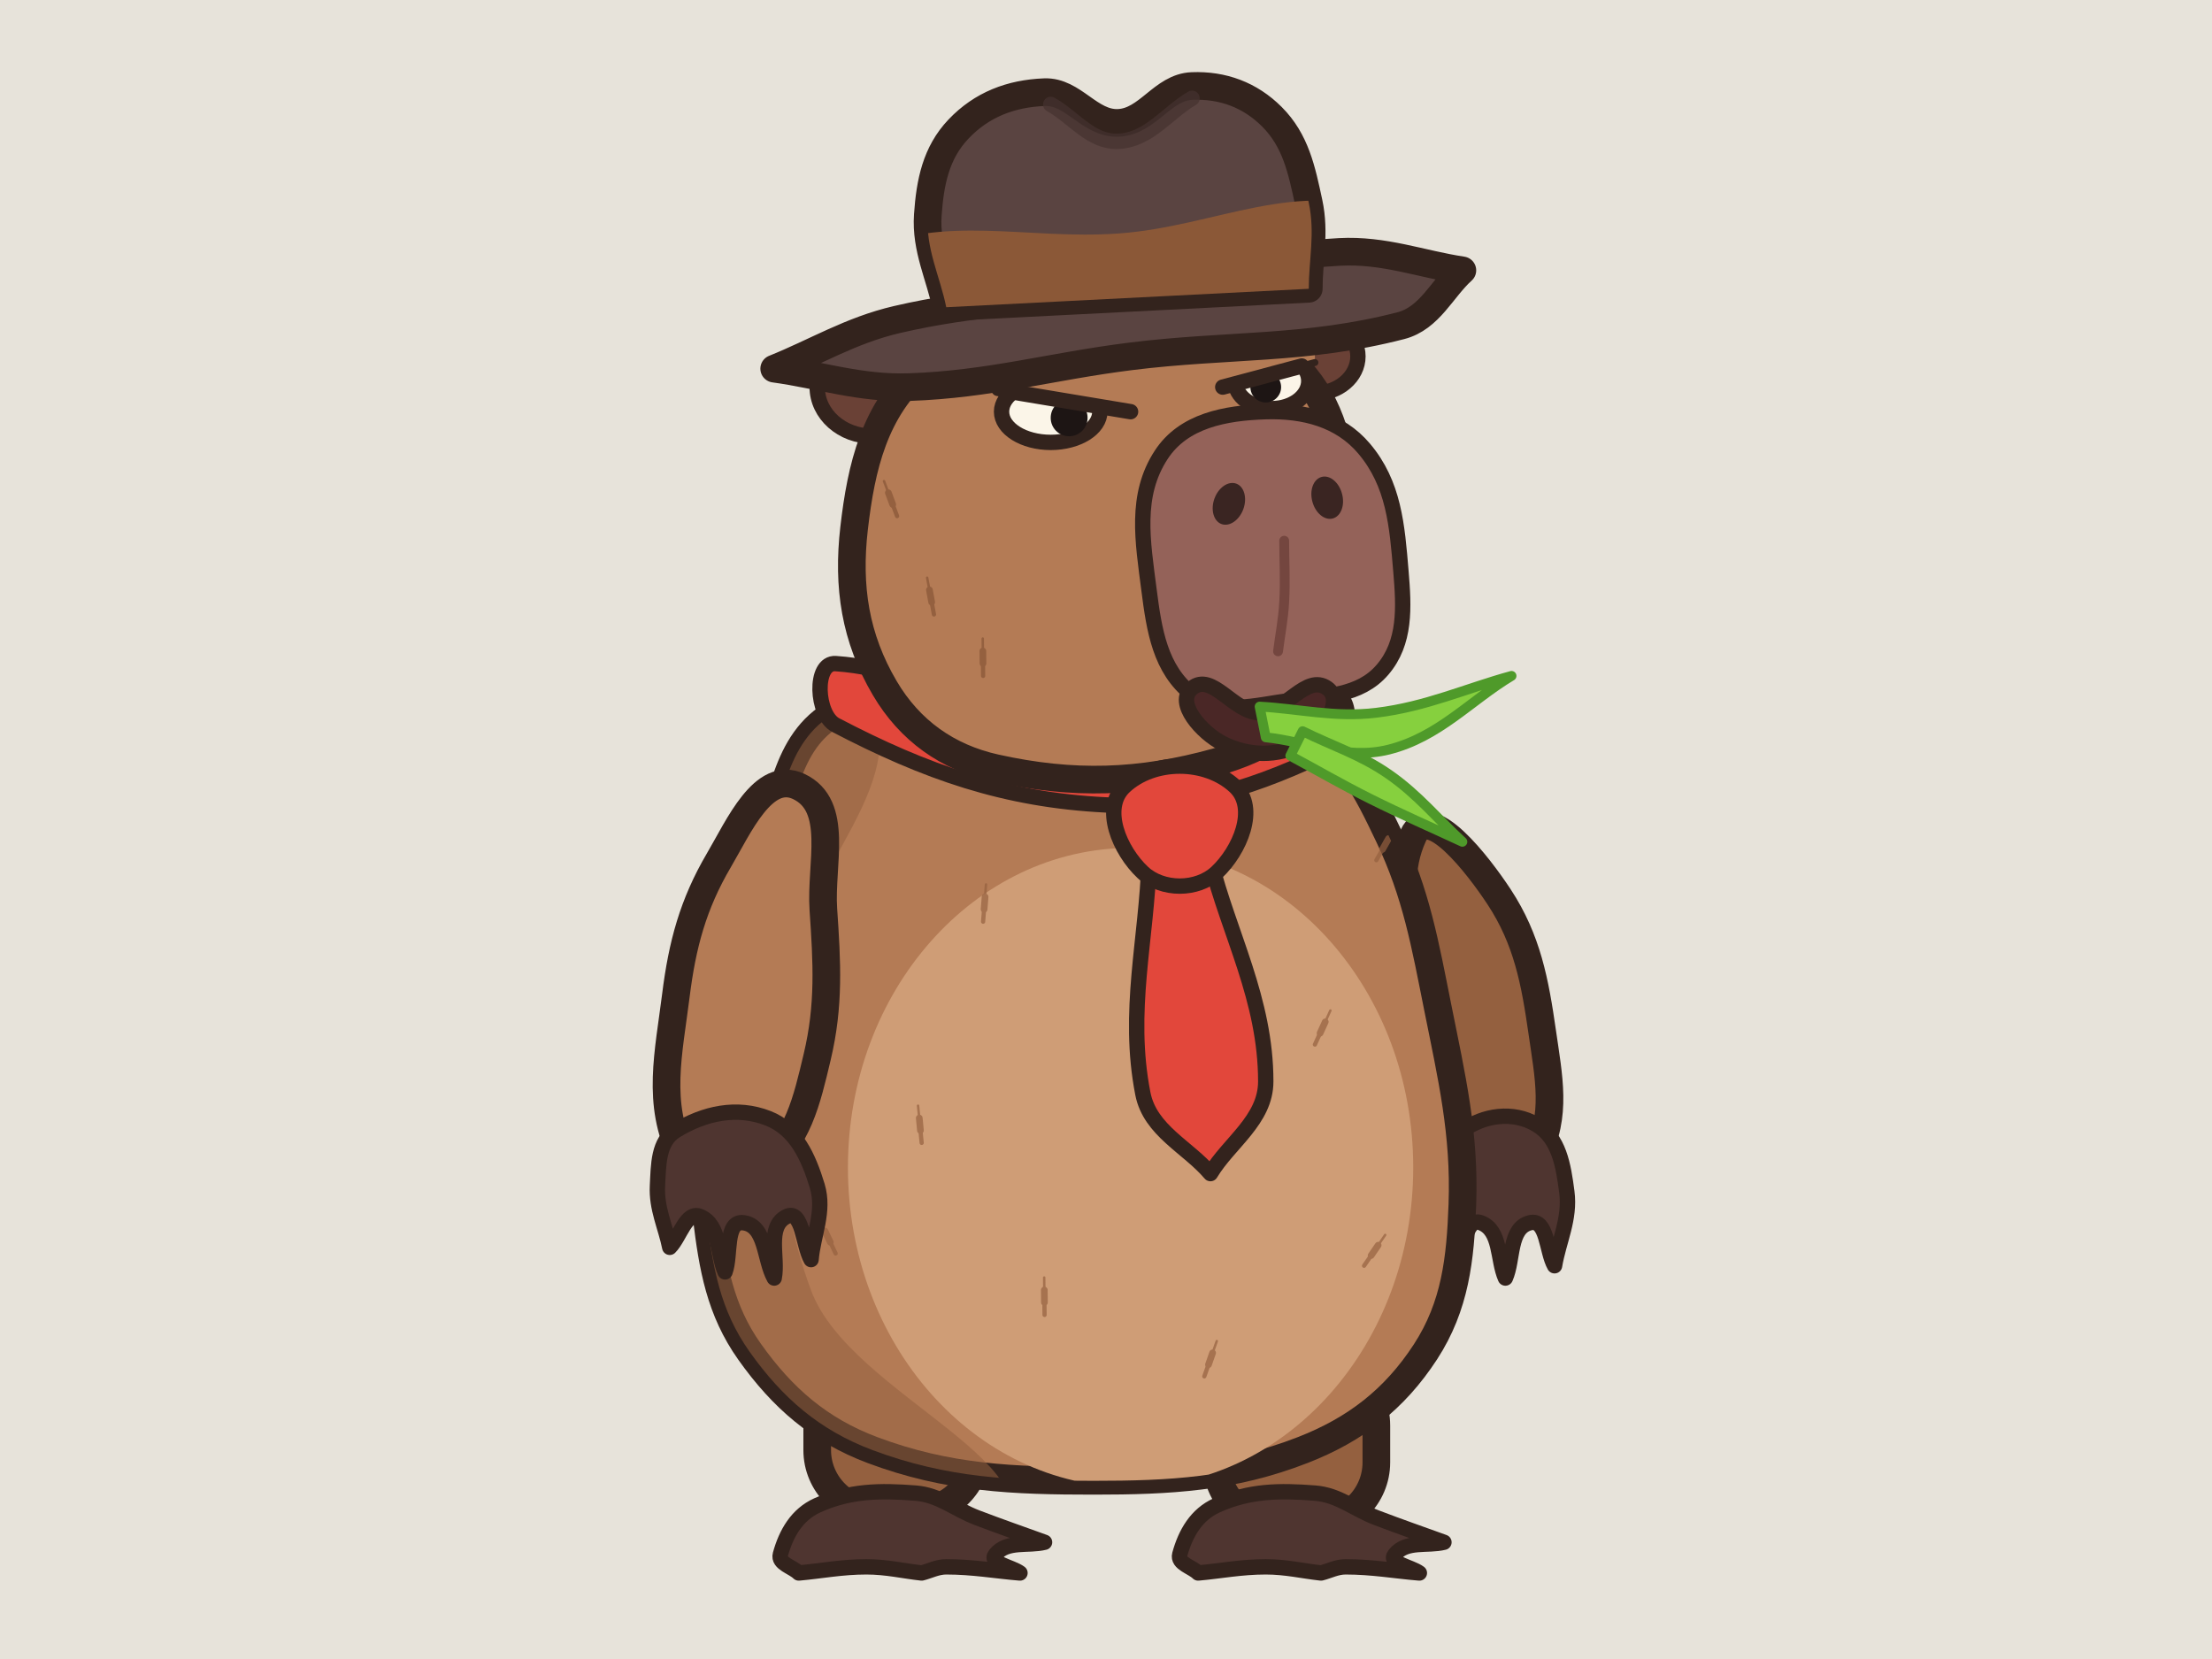
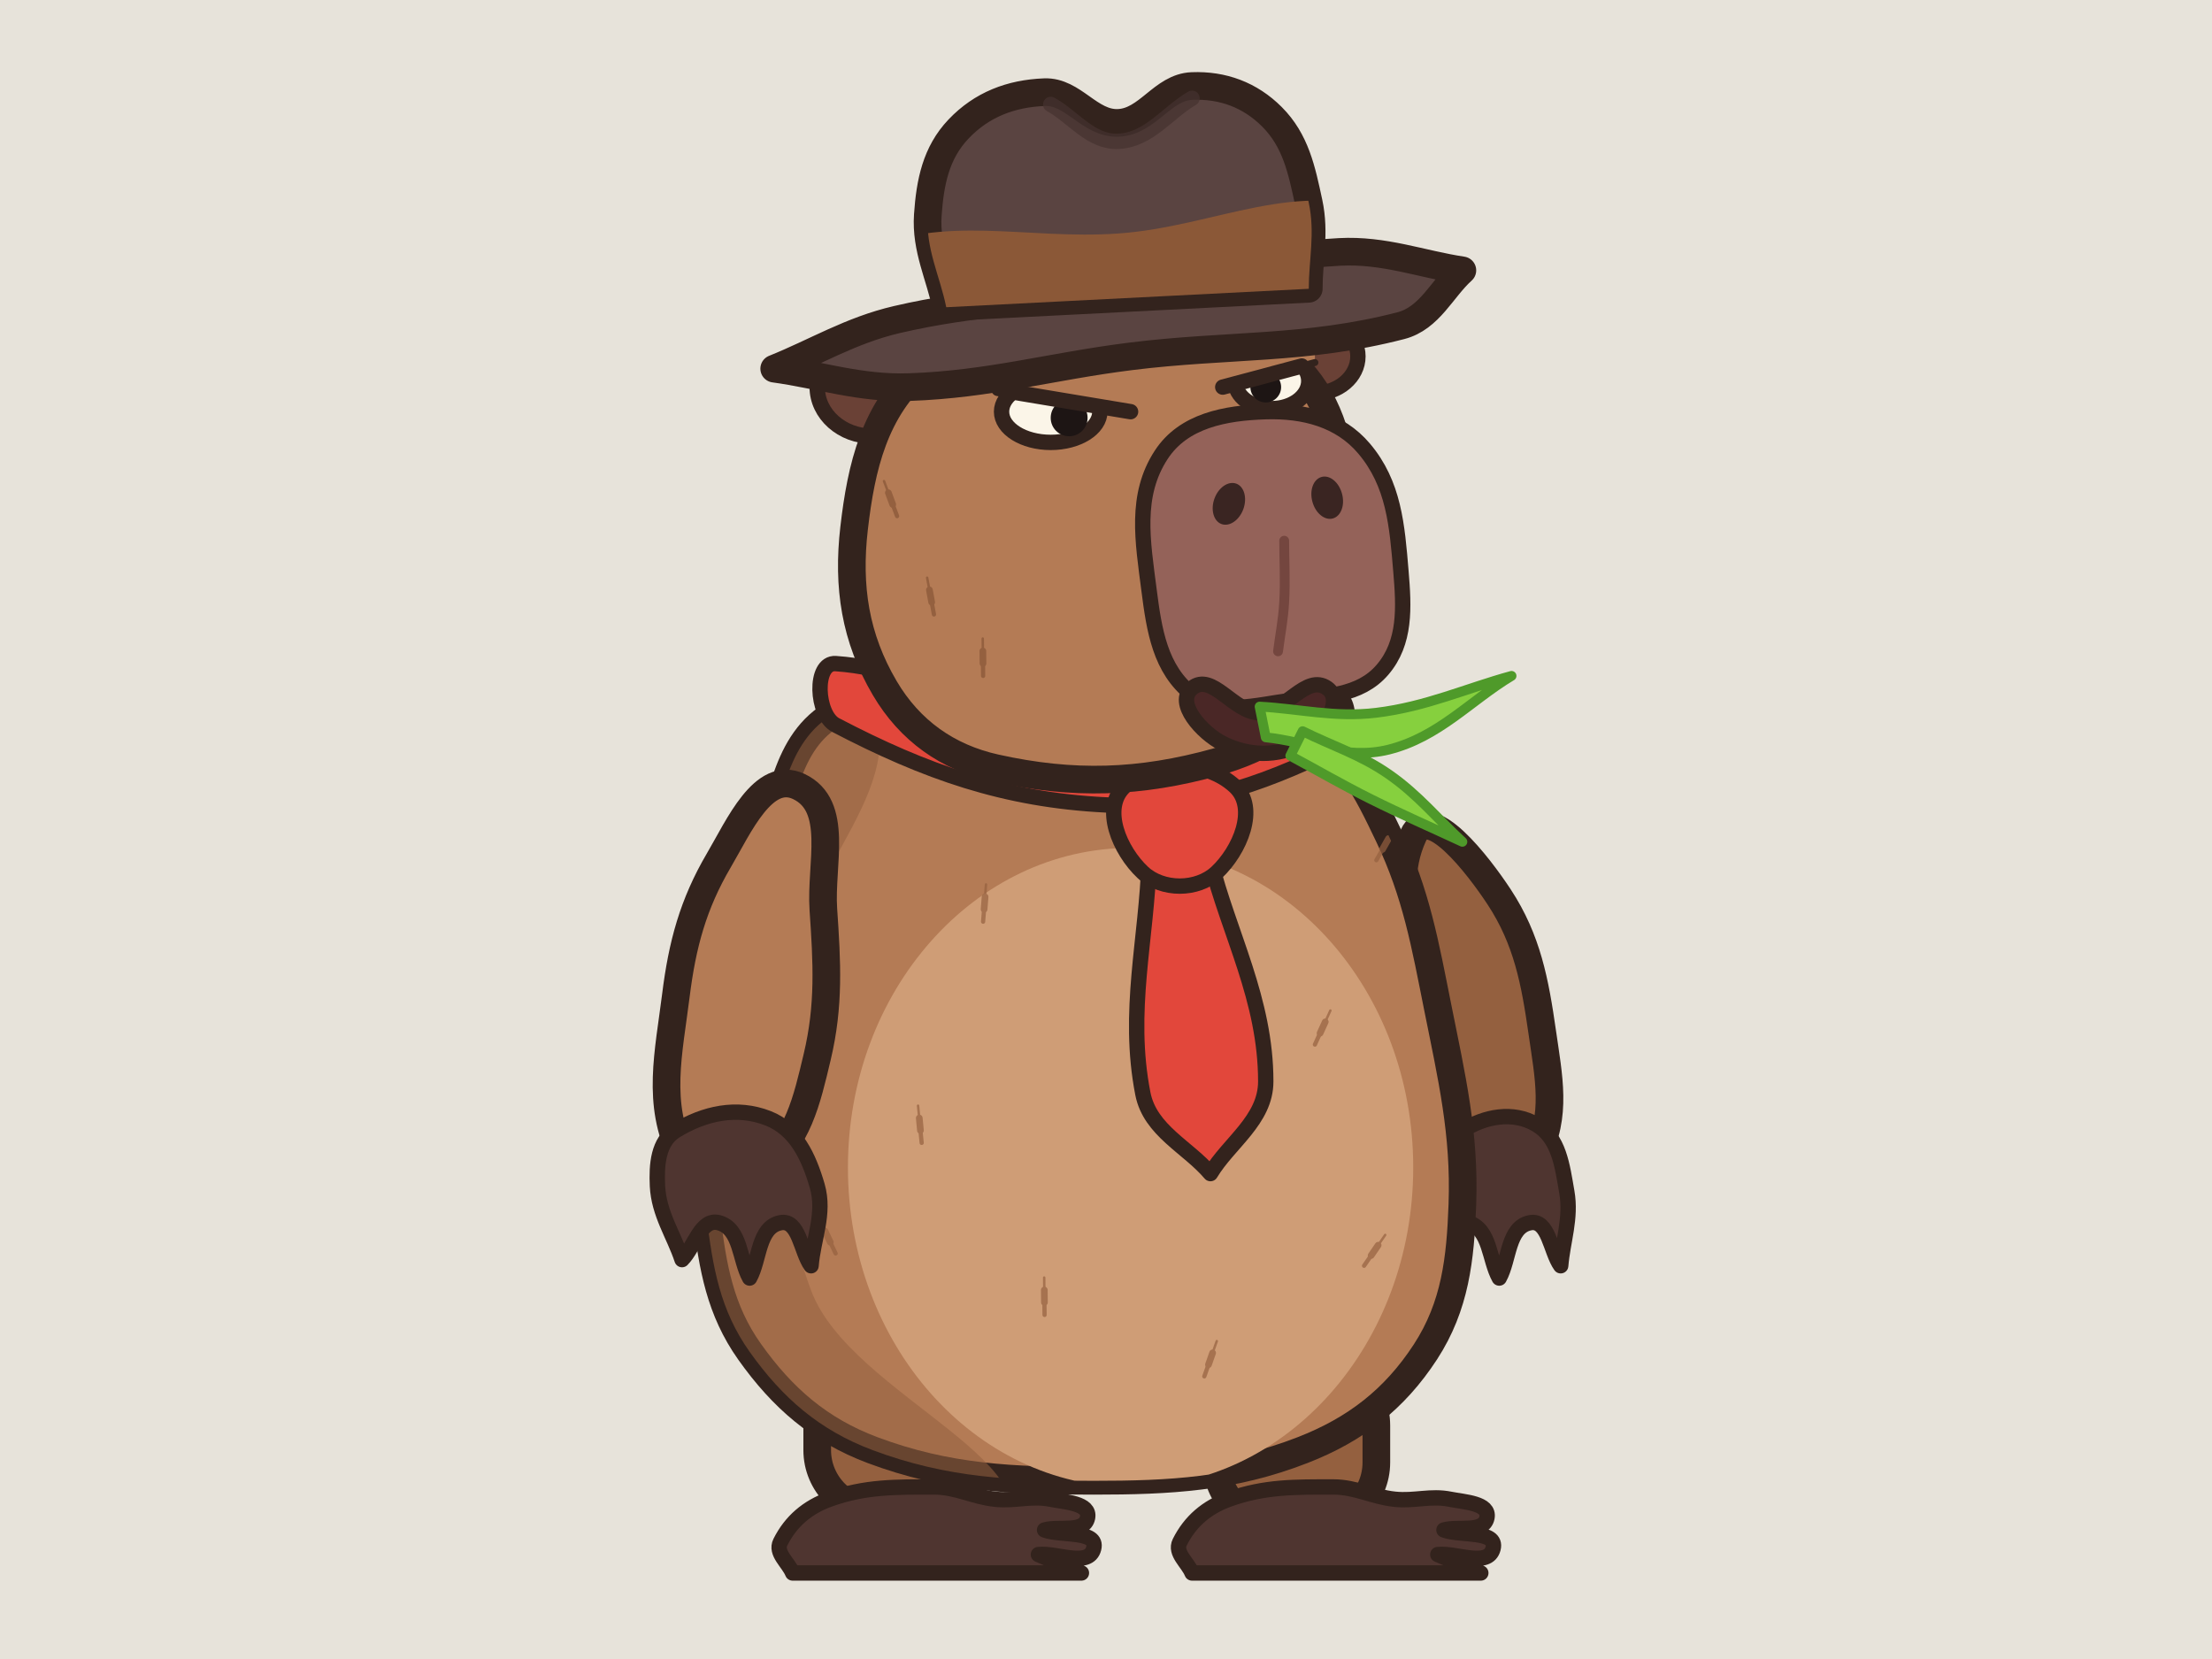
<svg xmlns="http://www.w3.org/2000/svg" xmlns:xlink="http://www.w3.org/1999/xlink" width="180" height="135" viewBox="0 0 360 270">
  <defs>
    <g id="L1">
      <g>
        <path d="M208 222C210 222 212 222 214 222C219.52 222 224 226.48 224 232C224 234 224 236 224 238C224 243.52 219.52 248 214 248C212 248 210 248 208 248C202.48 248 198 243.52 198 238C198 236 198 234 198 232C198 226.48 202.48 222 208 222Z" fill="#94603f" />
        <path d="M208 222C210 222 212 222 214 222C219.52 222 224 226.48 224 232C224 234 224 236 224 238C224 243.52 219.52 248 214 248C212 248 210 248 208 248C202.48 248 198 243.52 198 238C198 236 198 234 198 232C198 226.48 202.48 222 208 222Z" fill="none" stroke="#33231d" stroke-width="4.5" stroke-linejoin="round" stroke-linecap="round" />
-         <path d="M192 253C192.95 249.53 194.72 246.49 198 245C203.28 242.6 208.21 242.55 214 243C217.87 243.3 220.38 245.62 224 247C227.94 248.5 231.33 249.67 235 251C232.33 251.67 228.85 250.68 227 253C225.88 254.41 229.67 255 231 256C227 255.67 223.33 255 219 255C217.52 255 216.33 255.67 215 256C212 255.67 209.26 255 206 255C202.02 255 198.67 255.67 195 256C194 255 191.6 254.47 192 253Z" fill="#4f3530" />
-         <path d="M192 253C192.95 249.53 194.72 246.49 198 245C203.28 242.6 208.21 242.55 214 243C217.87 243.3 220.38 245.62 224 247C227.94 248.5 231.33 249.67 235 251C232.33 251.67 228.85 250.68 227 253C225.88 254.41 229.67 255 231 256C227 255.67 223.33 255 219 255C217.52 255 216.33 255.67 215 256C212 255.67 209.26 255 206 255C202.02 255 198.67 255.67 195 256C194 255 191.6 254.47 192 253Z" fill="none" stroke="#33231d" stroke-width="2.5" stroke-linejoin="round" stroke-linecap="round" />
+         <path d="M194 256C193.33 254.33 191.13 252.73 192 251C193.71 247.58 196.4 245.3 200 244C205.8 241.91 210.84 242 217 242C220.67 242 223.35 243.62 227 244C230.22 244.34 232.82 243.36 236 244C238.37 244.47 242.47 244.63 242 247C241.49 249.57 237.33 248.33 235 249C237.67 250 243.75 249.02 243 252C242.21 255.16 237 252.67 234 253C236.33 254 238.67 255 241 256C232.33 256 223.67 256 215 256C208 256 201 256 194 256Z" fill="#4f3530" />
+         <path d="M194 256C193.33 254.33 191.13 252.73 192 251C193.71 247.58 196.4 245.3 200 244C205.8 241.91 210.84 242 217 242C220.67 242 223.35 243.62 227 244C230.22 244.34 232.82 243.36 236 244C238.37 244.47 242.47 244.63 242 247C241.49 249.57 237.33 248.33 235 249C237.67 250 243.75 249.02 243 252C242.21 255.16 237 252.67 234 253C236.33 254 238.67 255 241 256C232.33 256 223.67 256 215 256C208 256 201 256 194 256Z" fill="none" stroke="#33231d" stroke-width="2.5" stroke-linejoin="round" stroke-linecap="round" />
        <path d="M230 136C232.56 130.36 240.6 140.82 244 146C248.56 152.95 249.82 159.77 251 168C252.02 175.14 253.45 181.67 250 188C248.07 191.53 241.51 193.14 239 190C233.93 183.66 235.34 176.01 234 168C232.09 156.55 225.2 146.57 230 136Z" fill="#94603f" />
        <path d="M230 136C232.56 130.36 240.6 140.82 244 146C248.56 152.95 249.82 159.77 251 168C252.02 175.14 253.45 181.67 250 188C248.07 191.53 241.51 193.14 239 190C233.93 183.66 235.34 176.01 234 168C232.09 156.55 225.2 146.57 230 136Z" fill="none" stroke="#33231d" stroke-width="4.5" stroke-linejoin="round" stroke-linecap="round" />
-         <path d="M238 184C241.5 181.44 246.26 180.8 250 183C253.75 185.21 254.44 189.69 255 194C255.57 198.34 253.67 202 253 206C251.67 203.67 251.82 198.3 249 199C245.56 199.86 246.33 205 245 208C243.67 205 244.32 200.24 241 199C238.57 198.09 238.33 203 237 205C236.33 201.33 234.81 198.02 235 194C235.18 190.25 234.97 186.22 238 184Z" fill="#4f3530" />
-         <path d="M238 184C241.5 181.44 246.26 180.8 250 183C253.75 185.21 254.44 189.69 255 194C255.57 198.34 253.67 202 253 206C251.67 203.67 251.82 198.3 249 199C245.56 199.86 246.33 205 245 208C243.67 205 244.32 200.24 241 199C238.57 198.09 238.33 203 237 205C236.33 201.33 234.81 198.02 235 194C235.18 190.25 234.97 186.22 238 184Z" fill="none" stroke="#33231d" stroke-width="2.5" stroke-linejoin="round" stroke-linecap="round" />
+         <path d="M238 184C241.64 181.65 246.26 180.8 250 183C253.75 185.21 254.25 189.71 255 194C255.74 198.27 254.33 202 254 206C252.33 203.67 252.04 198.39 249 199C245.37 199.73 245.67 205 244 208C242.33 205 242.55 200.07 239 199C236.31 198.19 235.67 203 234 205C233.67 201.33 232.26 197.91 233 194C233.75 190.05 234.62 186.19 238 184Z" fill="#4f3530" />
+         <path d="M238 184C241.64 181.65 246.26 180.8 250 183C253.75 185.21 254.25 189.71 255 194C255.74 198.27 254.33 202 254 206C252.33 203.67 252.04 198.39 249 199C245.37 199.73 245.67 205 244 208C242.33 205 242.55 200.07 239 199C236.31 198.19 235.67 203 234 205C233.67 201.33 232.26 197.91 233 194C233.75 190.05 234.62 186.19 238 184Z" fill="none" stroke="#33231d" stroke-width="2.5" stroke-linejoin="round" stroke-linecap="round" />
        <path d="M143 220C145 220 147 220 149 220C154.52 220 159 224.48 159 230C159 232 159 234 159 236C159 241.52 154.52 246 149 246C147 246 145 246 143 246C137.48 246 133 241.52 133 236C133 234 133 232 133 230C133 224.48 137.48 220 143 220Z" fill="#94603f" />
        <path d="M143 220C145 220 147 220 149 220C154.52 220 159 224.48 159 230C159 232 159 234 159 236C159 241.52 154.52 246 149 246C147 246 145 246 143 246C137.48 246 133 241.52 133 236C133 234 133 232 133 230C133 224.48 137.48 220 143 220Z" fill="none" stroke="#33231d" stroke-width="4.5" stroke-linejoin="round" stroke-linecap="round" />
-         <path d="M127 253C127.95 249.53 129.72 246.49 133 245C138.28 242.6 143.21 242.55 149 243C152.87 243.3 155.38 245.62 159 247C162.94 248.5 166.33 249.67 170 251C167.33 251.67 163.85 250.68 162 253C160.88 254.41 164.67 255 166 256C162 255.67 158.33 255 154 255C152.52 255 151.33 255.67 150 256C147 255.67 144.26 255 141 255C137.02 255 133.67 255.67 130 256C129 255 126.6 254.47 127 253Z" fill="#4f3530" />
-         <path d="M127 253C127.95 249.53 129.72 246.49 133 245C138.28 242.6 143.21 242.55 149 243C152.87 243.3 155.38 245.62 159 247C162.94 248.5 166.33 249.67 170 251C167.33 251.67 163.85 250.68 162 253C160.88 254.41 164.67 255 166 256C162 255.67 158.33 255 154 255C152.52 255 151.33 255.67 150 256C147 255.67 144.26 255 141 255C137.02 255 133.67 255.67 130 256C129 255 126.6 254.47 127 253Z" fill="none" stroke="#33231d" stroke-width="2.5" stroke-linejoin="round" stroke-linecap="round" />
+         <path d="M129 256C128.33 254.33 126.13 252.73 127 251C128.71 247.58 131.4 245.3 135 244C140.8 241.91 145.84 242 152 242C155.67 242 158.35 243.62 162 244C165.22 244.34 167.82 243.36 171 244C173.37 244.47 177.47 244.63 177 247C176.49 249.57 172.33 248.33 170 249C172.67 250 178.75 249.02 178 252C177.21 255.16 172 252.67 169 253C171.33 254 173.67 255 176 256C167.33 256 158.67 256 150 256C143 256 136 256 129 256Z" fill="#4f3530" />
+         <path d="M129 256C128.33 254.33 126.13 252.73 127 251C128.71 247.58 131.4 245.3 135 244C140.8 241.91 145.84 242 152 242C155.67 242 158.35 243.62 162 244C165.22 244.34 167.82 243.36 171 244C173.37 244.47 177.47 244.63 177 247C176.49 249.57 172.33 248.33 170 249C172.67 250 178.75 249.02 178 252C177.21 255.16 172 252.67 169 253C171.33 254 173.67 255 176 256C167.33 256 158.67 256 150 256C143 256 136 256 129 256Z" fill="none" stroke="#33231d" stroke-width="2.5" stroke-linejoin="round" stroke-linecap="round" />
      </g>
    </g>
    <g id="L2">
      <g>
        <path d="M136 116C127.56 120.69 127.35 130.94 124 140C120.12 150.48 117.71 158.95 116 170C114.45 179.97 113.8 187.99 115 198C115.99 206.25 117.19 213.22 122 220C127.34 227.52 133.37 232.76 142 236C154.25 240.59 164.92 241 178 241C190.37 241 200.47 240.48 212 236C220.59 232.66 226.97 227.73 232 220C236.85 212.53 237.68 204.9 238 196C238.41 184.4 236.28 175.38 234 164C231.94 153.72 230.52 145.46 226 136C222.46 128.59 219.22 121.91 212 118C200.94 112.01 190.57 110.33 178 110C162.73 109.6 149.35 108.58 136 116Z" fill="#b47b55" />
        <path d="M136 116C127.56 120.69 127.35 130.94 124 140C120.12 150.48 117.71 158.95 116 170C114.45 179.97 113.8 187.99 115 198C115.99 206.25 117.19 213.22 122 220C127.34 227.52 133.37 232.76 142 236C154.25 240.59 164.92 241 178 241C190.37 241 200.47 240.48 212 236C220.59 232.66 226.97 227.73 232 220C236.85 212.53 237.68 204.9 238 196C238.41 184.4 236.28 175.38 234 164C231.94 153.72 230.52 145.46 226 136C222.46 128.59 219.22 121.91 212 118C200.94 112.01 190.57 110.33 178 110C162.73 109.6 149.35 108.58 136 116Z" fill="none" stroke="#33231d" stroke-width="4.5" stroke-linejoin="round" stroke-linecap="round" />
      </g>
    </g>
    <clipPath id="c3">
      <path d="M136 116C127.56 120.69 127.35 130.94 124 140C120.12 150.48 117.71 158.95 116 170C114.45 179.97 113.8 187.99 115 198C115.99 206.25 117.19 213.22 122 220C127.34 227.52 133.37 232.76 142 236C154.25 240.59 164.92 241 178 241C190.37 241 200.47 240.48 212 236C220.59 232.66 226.97 227.73 232 220C236.85 212.53 237.68 204.9 238 196C238.41 184.4 236.28 175.38 234 164C231.94 153.72 230.52 145.46 226 136C222.46 128.59 219.22 121.91 212 118C200.94 112.01 190.57 110.33 178 110C162.73 109.6 149.35 108.58 136 116Z" />
    </clipPath>
    <g id="L4">
      <g clip-path="url(#c3)">
        <path d="M230 190C230 218.72 209.41 242 184 242C158.59 242 138 218.72 138 190C138 161.28 158.59 138 184 138C209.41 138 230 161.28 230 190Z" fill="#cf9d76" />
        <g opacity="0.55">
          <path d="M80 100C100 104 126.24 94.8 140 112C151.13 125.91 129.45 142.25 128 160C126.53 178 125.74 193.06 132 210C138.44 227.43 175.14 238.86 162 252C140.97 273.03 107.33 258.67 80 262C80 208 80 154 80 100Z" fill="#94603f" />
        </g>
        <g opacity="0.7">
          <path d="M132 150L131.63 148.01" fill="none" stroke="#94603f" stroke-width="0.69" stroke-linecap="round" stroke-linejoin="round" />
          <path d="M131.63 148.01L131.26 146.01" fill="none" stroke="#94603f" stroke-width="1.09" stroke-linecap="round" stroke-linejoin="round" />
          <path d="M131.26 146.01L130.89 144.02" fill="none" stroke="#94603f" stroke-width="0.4" stroke-linecap="round" stroke-linejoin="round" />
        </g>
        <g opacity="0.7">
          <path d="M126 176L125.46 174.05" fill="none" stroke="#94603f" stroke-width="0.69" stroke-linecap="round" stroke-linejoin="round" />
          <path d="M125.46 174.05L124.91 172.09" fill="none" stroke="#94603f" stroke-width="1.09" stroke-linecap="round" stroke-linejoin="round" />
          <path d="M124.91 172.09L124.37 170.14" fill="none" stroke="#94603f" stroke-width="0.4" stroke-linecap="round" stroke-linejoin="round" />
        </g>
        <g opacity="0.7">
          <path d="M136 204L135.13 202.17" fill="none" stroke="#94603f" stroke-width="0.69" stroke-linecap="round" stroke-linejoin="round" />
          <path d="M135.13 202.17L134.25 200.34" fill="none" stroke="#94603f" stroke-width="1.09" stroke-linecap="round" stroke-linejoin="round" />
          <path d="M134.25 200.34L133.38 198.51" fill="none" stroke="#94603f" stroke-width="0.4" stroke-linecap="round" stroke-linejoin="round" />
        </g>
        <g opacity="0.7">
          <path d="M160 150L160.16 147.98" fill="none" stroke="#94603f" stroke-width="0.69" stroke-linecap="round" stroke-linejoin="round" />
          <path d="M160.16 147.98L160.32 145.96" fill="none" stroke="#94603f" stroke-width="1.09" stroke-linecap="round" stroke-linejoin="round" />
          <path d="M160.32 145.96L160.47 143.94" fill="none" stroke="#94603f" stroke-width="0.4" stroke-linecap="round" stroke-linejoin="round" />
        </g>
        <g opacity="0.7">
          <path d="M170 214L169.98 211.97" fill="none" stroke="#94603f" stroke-width="0.69" stroke-linecap="round" stroke-linejoin="round" />
          <path d="M169.98 211.97L169.96 209.95" fill="none" stroke="#94603f" stroke-width="1.09" stroke-linecap="round" stroke-linejoin="round" />
          <path d="M169.96 209.95L169.94 207.92" fill="none" stroke="#94603f" stroke-width="0.4" stroke-linecap="round" stroke-linejoin="round" />
        </g>
        <g opacity="0.7">
          <path d="M196 224L196.68 222.09" fill="none" stroke="#94603f" stroke-width="0.69" stroke-linecap="round" stroke-linejoin="round" />
          <path d="M196.68 222.09L197.35 220.18" fill="none" stroke="#94603f" stroke-width="1.09" stroke-linecap="round" stroke-linejoin="round" />
          <path d="M197.35 220.18L198.03 218.26" fill="none" stroke="#94603f" stroke-width="0.4" stroke-linecap="round" stroke-linejoin="round" />
        </g>
        <g opacity="0.7">
          <path d="M214 170L214.84 168.15" fill="none" stroke="#94603f" stroke-width="0.69" stroke-linecap="round" stroke-linejoin="round" />
          <path d="M214.84 168.15L215.68 166.31" fill="none" stroke="#94603f" stroke-width="1.09" stroke-linecap="round" stroke-linejoin="round" />
          <path d="M215.68 166.31L216.52 164.46" fill="none" stroke="#94603f" stroke-width="0.4" stroke-linecap="round" stroke-linejoin="round" />
        </g>
        <g opacity="0.7">
          <path d="M224 140L225 138.23" fill="none" stroke="#94603f" stroke-width="0.69" stroke-linecap="round" stroke-linejoin="round" />
          <path d="M225 138.23L225.99 136.47" fill="none" stroke="#94603f" stroke-width="1.09" stroke-linecap="round" stroke-linejoin="round" />
          <path d="M225.99 136.47L226.99 134.7" fill="none" stroke="#94603f" stroke-width="0.4" stroke-linecap="round" stroke-linejoin="round" />
        </g>
        <g opacity="0.7">
          <path d="M222 206L223.15 204.33" fill="none" stroke="#94603f" stroke-width="0.69" stroke-linecap="round" stroke-linejoin="round" />
          <path d="M223.15 204.33L224.29 202.66" fill="none" stroke="#94603f" stroke-width="1.09" stroke-linecap="round" stroke-linejoin="round" />
          <path d="M224.29 202.66L225.44 200.98" fill="none" stroke="#94603f" stroke-width="0.4" stroke-linecap="round" stroke-linejoin="round" />
        </g>
        <g opacity="0.7">
          <path d="M150 186L149.8 183.98" fill="none" stroke="#94603f" stroke-width="0.69" stroke-linecap="round" stroke-linejoin="round" />
          <path d="M149.8 183.98L149.61 181.96" fill="none" stroke="#94603f" stroke-width="1.09" stroke-linecap="round" stroke-linejoin="round" />
          <path d="M149.61 181.96L149.41 179.95" fill="none" stroke="#94603f" stroke-width="0.4" stroke-linecap="round" stroke-linejoin="round" />
        </g>
      </g>
    </g>
    <g id="L5">
      <g>
+         <path d="M136 108C152.48 109.12 163.51 119.98 180 121C193.6 121.84 203.38 112.63 217 113C220.24 113.09 219.91 120.58 217 122C204.67 128 193.69 131.68 180 131C163.5 130.19 150.64 125.65 136 118C132.81 116.33 132.41 107.76 136 108Z" fill="#e2473b" />
+         <path d="M136 108C152.48 109.12 163.51 119.98 180 121C193.6 121.84 203.38 112.63 217 113C220.24 113.09 219.91 120.58 217 122C204.67 128 193.69 131.68 180 131C163.5 130.19 150.64 125.65 136 118C132.81 116.33 132.41 107.76 136 108Z" fill="none" stroke="#33231d" stroke-width="2.5" stroke-linejoin="round" stroke-linecap="round" />
+       </g>
+     </g>
+     <g id="L6">
+       <g>
+         <path d="M187 140C190.33 140 193.67 140 197 140C200 152 206 162.64 206 176C206 182.3 200 186 197 191C193.33 186.67 187.18 184.02 186 178C183.37 164.57 186.67 152.67 187 140Z" fill="#e2473b" />
+         <path d="M187 140C190.33 140 193.67 140 197 140C200 152 206 162.64 206 176C206 182.3 200 186 197 191C193.33 186.67 187.18 184.02 186 178C183.37 164.57 186.67 152.67 187 140Z" fill="none" stroke="#33231d" stroke-width="2.5" stroke-linejoin="round" stroke-linecap="round" />
+         <path d="M183 128C187.74 123.58 196.26 123.58 201 128C204.77 131.52 201.77 138.48 198 142C194.84 144.95 189.16 144.95 186 142C182.23 138.48 179.23 131.52 183 128Z" fill="#e2473b" />
+         <path d="M183 128C187.74 123.58 196.26 123.58 201 128C204.77 131.52 201.77 138.48 198 142C194.84 144.95 189.16 144.95 186 142C182.23 138.48 179.23 131.52 183 128Z" fill="none" stroke="#33231d" stroke-width="2.5" stroke-linejoin="round" stroke-linecap="round" />
+       </g>
+     </g>
+     <g id="L7">
+       <g>
        <path d="M151 63C151 67.42 146.97 71 142 71C137.03 71 133 67.42 133 63C133 58.58 137.03 55 142 55C146.97 55 151 58.58 151 63Z" fill="#6a4136" />
        <path d="M151 63C151 67.42 146.97 71 142 71C137.03 71 133 67.42 133 63C133 58.58 137.03 55 142 55C146.97 55 151 58.58 151 63Z" fill="none" stroke="#33231d" stroke-width="2.5" stroke-linejoin="round" stroke-linecap="round" />
        <path d="M221 58C221 61.31 217.87 64 214 64C210.13 64 207 61.31 207 58C207 54.69 210.13 52 214 52C217.87 52 221 54.69 221 58Z" fill="#6a4136" />
        <path d="M221 58C221 61.31 217.87 64 214 64C210.13 64 207 61.31 207 58C207 54.69 210.13 52 214 52C217.87 52 221 54.69 221 58Z" fill="none" stroke="#33231d" stroke-width="2.5" stroke-linejoin="round" stroke-linecap="round" />
-         <path d="M136 108C152.48 109.12 163.51 119.98 180 121C193.6 121.84 203.38 112.63 217 113C220.24 113.09 219.91 120.58 217 122C204.67 128 193.69 131.68 180 131C163.5 130.19 150.64 125.65 136 118C132.81 116.33 132.41 107.76 136 108Z" fill="#e2473b" />
-         <path d="M136 108C152.48 109.12 163.51 119.98 180 121C193.6 121.84 203.38 112.63 217 113C220.24 113.09 219.91 120.58 217 122C204.67 128 193.69 131.68 180 131C163.5 130.19 150.64 125.65 136 118C132.81 116.33 132.41 107.76 136 108Z" fill="none" stroke="#33231d" stroke-width="2.5" stroke-linejoin="round" stroke-linecap="round" />
        <path d="M150 60C157.9 53.11 167.54 52.75 178 52C188.16 51.27 197.08 51.09 206 56C212.82 59.75 216.58 66.34 218 74C220.36 86.76 220.82 97.95 216 110C212.95 117.62 205.91 121.8 198 124C185.51 127.47 174.66 127.81 162 125C154.2 123.27 148.06 118.89 144 112C139.16 103.79 137.91 95.47 139 86C140.16 75.9 142.34 66.68 150 60Z" fill="#b47b55" />
        <path d="M150 60C157.9 53.11 167.54 52.75 178 52C188.16 51.27 197.08 51.09 206 56C212.82 59.75 216.58 66.34 218 74C220.36 86.76 220.82 97.95 216 110C212.95 117.62 205.91 121.8 198 124C185.51 127.47 174.66 127.81 162 125C154.2 123.27 148.06 118.89 144 112C139.16 103.79 137.91 95.47 139 86C140.16 75.9 142.34 66.68 150 60Z" fill="none" stroke="#33231d" stroke-width="4.5" stroke-linejoin="round" stroke-linecap="round" />
        <path d="M152 100L151.63 98.01" fill="none" stroke="#94603f" stroke-width="0.69" stroke-linecap="round" stroke-linejoin="round" />
        <path d="M151.63 98.01L151.26 96.01" fill="none" stroke="#94603f" stroke-width="1.09" stroke-linecap="round" stroke-linejoin="round" />
        <path d="M151.26 96.01L150.89 94.02" fill="none" stroke="#94603f" stroke-width="0.4" stroke-linecap="round" stroke-linejoin="round" />
        <path d="M160 110L159.98 107.97" fill="none" stroke="#94603f" stroke-width="0.69" stroke-linecap="round" stroke-linejoin="round" />
        <path d="M159.98 107.97L159.96 105.95" fill="none" stroke="#94603f" stroke-width="1.09" stroke-linecap="round" stroke-linejoin="round" />
        <path d="M159.96 105.95L159.94 103.92" fill="none" stroke="#94603f" stroke-width="0.4" stroke-linecap="round" stroke-linejoin="round" />
        <path d="M146 84L145.29 82.1" fill="none" stroke="#94603f" stroke-width="0.69" stroke-linecap="round" stroke-linejoin="round" />
        <path d="M145.29 82.1L144.58 80.2" fill="none" stroke="#94603f" stroke-width="1.09" stroke-linecap="round" stroke-linejoin="round" />
        <path d="M144.58 80.2L143.87 78.3" fill="none" stroke="#94603f" stroke-width="0.4" stroke-linecap="round" stroke-linejoin="round" />
        <path d="M189 74C192.63 68.46 199.38 67.2 206 67C212.15 66.81 218.03 68.3 222 73C226.86 78.74 227.38 85.51 228 93C228.49 98.84 228.81 104.55 225 109C221.3 113.32 215.65 113.27 210 114C204.28 114.74 198.54 116.56 194 113C188.79 108.92 187.84 102.56 187 96C185.99 88.11 184.64 80.65 189 74Z" fill="#946259" />
        <path d="M189 74C192.63 68.46 199.38 67.2 206 67C212.15 66.81 218.03 68.3 222 73C226.86 78.74 227.38 85.51 228 93C228.49 98.84 228.81 104.55 225 109C221.3 113.32 215.65 113.27 210 114C204.28 114.74 198.54 116.56 194 113C188.79 108.92 187.84 102.56 187 96C185.99 88.11 184.64 80.65 189 74Z" fill="none" stroke="#33231d" stroke-width="2.5" stroke-linejoin="round" stroke-linecap="round" />
        <path d="M202.35 82.86C201.69 84.67 200.1 85.76 198.8 85.29C197.51 84.82 196.99 82.96 197.65 81.14C198.31 79.33 199.9 78.24 201.2 78.71C202.49 79.18 203.01 81.04 202.35 82.86Z" fill="#3a2522" />
        <path d="M218.41 80.35C218.92 82.22 218.24 84.02 216.91 84.38C215.57 84.74 214.09 83.51 213.59 81.65C213.08 79.78 213.76 77.98 215.09 77.62C216.43 77.26 217.91 78.49 218.41 80.35Z" fill="#3a2522" />
        <path d="M209 88C209 91.33 209.2 94.41 209 98C208.84 100.9 208.33 103.33 208 106" fill="none" stroke="#74463f" stroke-width="1.6" stroke-linecap="round" stroke-linejoin="round" />
        <path d="M194 112C197.24 109.3 200.79 116 205 116C209.21 116 212.57 109.55 216 112C218.89 114.06 215.13 119.34 212 121C207.86 123.19 203.19 123.09 199 121C195.68 119.34 191.15 114.37 194 112Z" fill="#4a2726" />
        <path d="M194 112C197.24 109.3 200.79 116 205 116C209.21 116 212.57 109.55 216 112C218.89 114.06 215.13 119.34 212 121C207.86 123.19 203.19 123.09 199 121C195.68 119.34 191.15 114.37 194 112Z" fill="none" stroke="#33231d" stroke-width="2.5" stroke-linejoin="round" stroke-linecap="round" />
        <path d="M179 67C179 69.76 175.42 72 171 72C166.58 72 163 69.76 163 67C163 64.24 166.58 62 171 62C175.42 62 179 64.24 179 67Z" fill="#fbf5e8" />
        <path d="M179 67C179 69.76 175.42 72 171 72C166.58 72 163 69.76 163 67C163 64.24 166.58 62 171 62C175.42 62 179 64.24 179 67Z" fill="none" stroke="#33231d" stroke-width="2.5" stroke-linejoin="round" stroke-linecap="round" />
        <path d="M177 68C177 69.66 175.66 71 174 71C172.34 71 171 69.66 171 68C171 66.34 172.34 65 174 65C175.66 65 177 66.34 177 68Z" fill="#1d1514" />
        <path d="M160 57C168 58 176 59 184 60C184 62.33 184 64.67 184 67C176.33 65.67 168.67 64.33 161 63C160.67 61 160.33 59 160 57Z" fill="#b47b55" />
        <path d="M160 63L162.4 63.4" fill="none" stroke="#33231d" stroke-width="0.88" stroke-linecap="round" stroke-linejoin="round" />
        <path d="M162.4 63.4L164.8 63.8" fill="none" stroke="#33231d" stroke-width="2.13" stroke-linecap="round" stroke-linejoin="round" />
        <path d="M164.8 63.8L167.2 64.2L169.6 64.6L172 65L174.4 65.4L176.8 65.8L179.2 66.2L181.6 66.6L184 67" fill="none" stroke="#33231d" stroke-width="2.5" stroke-linecap="round" stroke-linejoin="round" />
        <path d="M213 62C213 64.49 210.31 66.5 207 66.5C203.69 66.5 201 64.49 201 62C201 59.51 203.69 57.5 207 57.5C210.31 57.5 213 59.51 213 62Z" fill="#fbf5e8" />
        <path d="M213 62C213 64.49 210.31 66.5 207 66.5C203.69 66.5 201 64.49 201 62C201 59.51 203.69 57.5 207 57.5C210.31 57.5 213 59.51 213 62Z" fill="none" stroke="#33231d" stroke-width="2.5" stroke-linejoin="round" stroke-linecap="round" />
        <path d="M208.5 63C208.5 64.38 207.38 65.5 206 65.5C204.62 65.5 203.5 64.38 203.5 63C203.5 61.62 204.62 60.5 206 60.5C207.38 60.5 208.5 61.62 208.5 63Z" fill="#1d1514" />
        <path d="M214 53C209 54.33 204 55.67 199 57C199 59 199 61 199 63C204 61.67 209 60.33 214 59C214 57 214 55 214 53Z" fill="#b47b55" />
        <path d="M199 63L201.14 62.43L203.29 61.86L205.43 61.29L207.57 60.71L209.71 60.14L211.86 59.57" fill="none" stroke="#33231d" stroke-width="2.5" stroke-linecap="round" stroke-linejoin="round" />
        <path d="M211.86 59.57L214 59" fill="none" stroke="#33231d" stroke-width="1.13" stroke-linecap="round" stroke-linejoin="round" />
        <path d="M205 115C211.33 115.33 217.2 116.83 224 116C232.15 115.01 238.67 112 246 110C239.33 114 234.15 119.96 226 122C218.98 123.75 212.67 120.67 206 120C205.67 118.33 205.33 116.67 205 115Z" fill="#86d03e" />
        <path d="M205 115C211.33 115.33 217.2 116.83 224 116C232.15 115.01 238.67 112 246 110C239.33 114 234.15 119.96 226 122C218.98 123.75 212.67 120.67 206 120C205.67 118.33 205.33 116.67 205 115Z" fill="none" stroke="#4f9a2a" stroke-width="1.6" stroke-linejoin="round" stroke-linecap="round" />
        <path d="M212 119C216.67 121.33 221.37 122.79 226 126C230.82 129.34 234 133.33 238 137C233 134.67 228.33 132.66 223 130C218.25 127.62 214.33 125.33 210 123C210.67 121.67 211.33 120.33 212 119Z" fill="#86d03e" />
        <path d="M212 119C216.67 121.33 221.37 122.79 226 126C230.82 129.34 234 133.33 238 137C233 134.67 228.33 132.66 223 130C218.25 127.62 214.33 125.33 210 123C210.67 121.67 211.33 120.33 212 119Z" fill="none" stroke="#4f9a2a" stroke-width="1.6" stroke-linejoin="round" stroke-linecap="round" />
      </g>
    </g>
-     <g id="L6">
+     <g id="L8">
      <g>
        <path d="M126 60C132.67 57.33 138.45 53.75 146 52C158.75 49.04 169.07 48.98 182 47C194.99 45.02 204.88 41.7 218 41C225.27 40.61 231.33 43 238 44C234.67 47 232.69 51.78 228 53C212.57 57 199.82 56.02 184 58C171.02 59.62 161.08 62.55 148 63C140.01 63.28 133.33 61 126 60Z" fill="#5a4441" />
        <path d="M126 60C132.67 57.33 138.45 53.75 146 52C158.75 49.04 169.07 48.98 182 47C194.99 45.02 204.88 41.7 218 41C225.27 40.61 231.33 43 238 44C234.67 47 232.69 51.78 228 53C212.57 57 199.82 56.02 184 58C171.02 59.62 161.08 62.55 148 63C140.01 63.28 133.33 61 126 60Z" fill="none" stroke="#33231d" stroke-width="4.5" stroke-linejoin="round" stroke-linecap="round" />
        <path d="M154 50C153 45 150.62 40.49 151 35C151.37 29.66 152.31 24.88 156 21C159.78 17.02 164.52 15.21 170 15C174.68 14.82 177.32 20.19 182 20C186.83 19.8 189.17 14.19 194 14C199.01 13.8 203.45 15.45 207 19C210.88 22.88 211.85 27.64 213 33C214.06 37.93 213 42.33 213 47C193.33 48 173.67 49 154 50Z" fill="#5a4441" />
        <path d="M154 50C153 45 150.62 40.49 151 35C151.37 29.66 152.31 24.88 156 21C159.78 17.02 164.52 15.21 170 15C174.68 14.82 177.32 20.19 182 20C186.83 19.8 189.17 14.19 194 14C199.01 13.8 203.45 15.45 207 19C210.88 22.88 211.85 27.64 213 33C214.06 37.93 213 42.33 213 47C193.33 48 173.67 49 154 50Z" fill="none" stroke="#33231d" stroke-width="4.5" stroke-linejoin="round" stroke-linecap="round" />
      </g>
    </g>
-     <clipPath id="c7">
+     <clipPath id="c9">
      <path d="M154 50C153 45 150.62 40.49 151 35C151.37 29.66 152.31 24.88 156 21C159.78 17.02 164.52 15.21 170 15C174.68 14.82 177.32 20.19 182 20C186.83 19.8 189.17 14.19 194 14C199.01 13.8 203.45 15.45 207 19C210.88 22.88 211.85 27.64 213 33C214.06 37.93 213 42.33 213 47C193.33 48 173.67 49 154 50Z" />
    </clipPath>
-     <g id="L8">
-       <g clip-path="url(#c7)">
+     <g id="L10">
+       <g clip-path="url(#c9)">
        <path d="M140 41C153.81 34.75 166.88 39.06 182 38C197.84 36.9 211.42 28.71 226 35C233.27 38.14 233.67 55.04 226 57C196.01 64.67 170.44 62.66 140 57C134.34 55.95 134.75 43.37 140 41Z" fill="#8b5837" />
        <g opacity="0.7">
          <path d="M171 17C174.67 19 177.49 23.2 182 23C187 22.78 190 18.33 194 16" fill="none" stroke="#45322f" stroke-width="2.5" stroke-linecap="round" stroke-linejoin="round" />
        </g>
      </g>
    </g>
-     <g id="L9">
-       <g>
-         <path d="M187 140C190.33 140 193.67 140 197 140C200 152 206 162.64 206 176C206 182.3 200 186 197 191C193.33 186.67 187.18 184.02 186 178C183.37 164.57 186.67 152.67 187 140Z" fill="#e2473b" />
-         <path d="M187 140C190.33 140 193.67 140 197 140C200 152 206 162.64 206 176C206 182.3 200 186 197 191C193.33 186.67 187.18 184.02 186 178C183.37 164.57 186.67 152.67 187 140Z" fill="none" stroke="#33231d" stroke-width="2.5" stroke-linejoin="round" stroke-linecap="round" />
-         <path d="M183 128C187.74 123.58 196.26 123.58 201 128C204.77 131.52 201.77 138.48 198 142C194.84 144.95 189.16 144.95 186 142C182.23 138.48 179.23 131.52 183 128Z" fill="#e2473b" />
-         <path d="M183 128C187.74 123.58 196.26 123.58 201 128C204.77 131.52 201.77 138.48 198 142C194.84 144.95 189.16 144.95 186 142C182.23 138.48 179.23 131.52 183 128Z" fill="none" stroke="#33231d" stroke-width="2.5" stroke-linejoin="round" stroke-linecap="round" />
-       </g>
-     </g>
-     <g id="L10">
+     <g id="L11">
      <g>
        <path d="M130 128C124.24 125.29 120.23 134.51 117 140C112.79 147.16 111.03 153.75 110 162C108.84 171.29 106.81 179.62 111 188C113.12 192.24 120.17 192.79 124 190C129.86 185.74 131.32 179.05 133 172C135 163.59 134.59 156.63 134 148C133.5 140.67 136.64 131.13 130 128Z" fill="#b47b55" />
        <path d="M130 128C124.24 125.29 120.23 134.51 117 140C112.79 147.16 111.03 153.75 110 162C108.84 171.29 106.81 179.62 111 188C113.12 192.24 120.17 192.79 124 190C129.86 185.74 131.32 179.05 133 172C135 163.59 134.59 156.63 134 148C133.5 140.67 136.64 131.13 130 128Z" fill="none" stroke="#33231d" stroke-width="4.5" stroke-linejoin="round" stroke-linecap="round" />
-         <path d="M110 184C114.65 181.16 119.93 180.01 125 182C129.56 183.78 131.57 188.32 133 193C134.26 197.15 132.33 201 132 205C130.67 202.67 130.6 196.7 128 198C124.72 199.64 126.67 204.67 126 208C124.33 205 124.68 199.46 121 199C117.95 198.62 119 204.33 118 207C116.67 204 117.24 199.44 114 198C111.67 196.97 110.67 201.33 109 203C108.33 199.67 106.81 196.67 107 193C107.18 189.59 107.09 185.78 110 184Z" fill="#4f3530" />
-         <path d="M110 184C114.65 181.16 119.93 180.01 125 182C129.56 183.78 131.57 188.32 133 193C134.26 197.15 132.33 201 132 205C130.67 202.67 130.6 196.7 128 198C124.72 199.64 126.67 204.67 126 208C124.33 205 124.68 199.46 121 199C117.95 198.62 119 204.33 118 207C116.67 204 117.24 199.44 114 198C111.67 196.97 110.67 201.33 109 203C108.33 199.67 106.81 196.67 107 193C107.18 189.59 107.09 185.78 110 184Z" fill="none" stroke="#33231d" stroke-width="2.5" stroke-linejoin="round" stroke-linecap="round" />
+         <path d="M110 184C114.65 181.16 119.93 180.01 125 182C129.56 183.78 131.63 188.3 133 193C134.31 197.51 132.33 201.67 132 206C130.33 203.67 130.04 198.39 127 199C123.37 199.73 123.67 205 122 208C120.33 205 120.58 199.98 117 199C114.05 198.2 113 203 111 205C109.67 201 107.22 197.55 107 193C106.84 189.59 107.09 185.78 110 184Z" fill="#4f3530" />
+         <path d="M110 184C114.65 181.16 119.93 180.01 125 182C129.56 183.78 131.63 188.3 133 193C134.31 197.51 132.33 201.67 132 206C130.33 203.67 130.04 198.39 127 199C123.37 199.73 123.67 205 122 208C120.33 205 120.58 199.98 117 199C114.05 198.2 113 203 111 205C109.67 201 107.22 197.55 107 193C106.84 189.59 107.09 185.78 110 184Z" fill="none" stroke="#33231d" stroke-width="2.5" stroke-linejoin="round" stroke-linecap="round" />
      </g>
    </g>
  </defs>
  <rect x="0" y="0" width="360" height="270" fill="#e7e3da" />
  <g data-layer="atras">
    <use href="#L1" xlink:href="#L1" />
  </g>
  <g data-layer="corpo">
    <use href="#L2" xlink:href="#L2" />
  </g>
  <g data-layer="pelagem">
    <use href="#L4" xlink:href="#L4" />
  </g>
-   <g data-layer="cabeca">
+   <g data-layer="colar">
    <use href="#L5" xlink:href="#L5" />
  </g>
-   <g data-layer="chapeu">
+   <g data-layer="gravata">
    <use href="#L6" xlink:href="#L6" />
  </g>
-   <g data-layer="chapeu_faixa">
+   <g data-layer="cabeca">
+     <use href="#L7" xlink:href="#L7" />
+   </g>
+   <g data-layer="chapeu">
    <use href="#L8" xlink:href="#L8" />
  </g>
-   <g data-layer="gravata">
-     <use href="#L9" xlink:href="#L9" />
+   <g data-layer="chapeu_faixa">
+     <use href="#L10" xlink:href="#L10" />
  </g>
  <g data-layer="frente">
-     <use href="#L10" xlink:href="#L10" />
+     <use href="#L11" xlink:href="#L11" />
  </g>
</svg>
